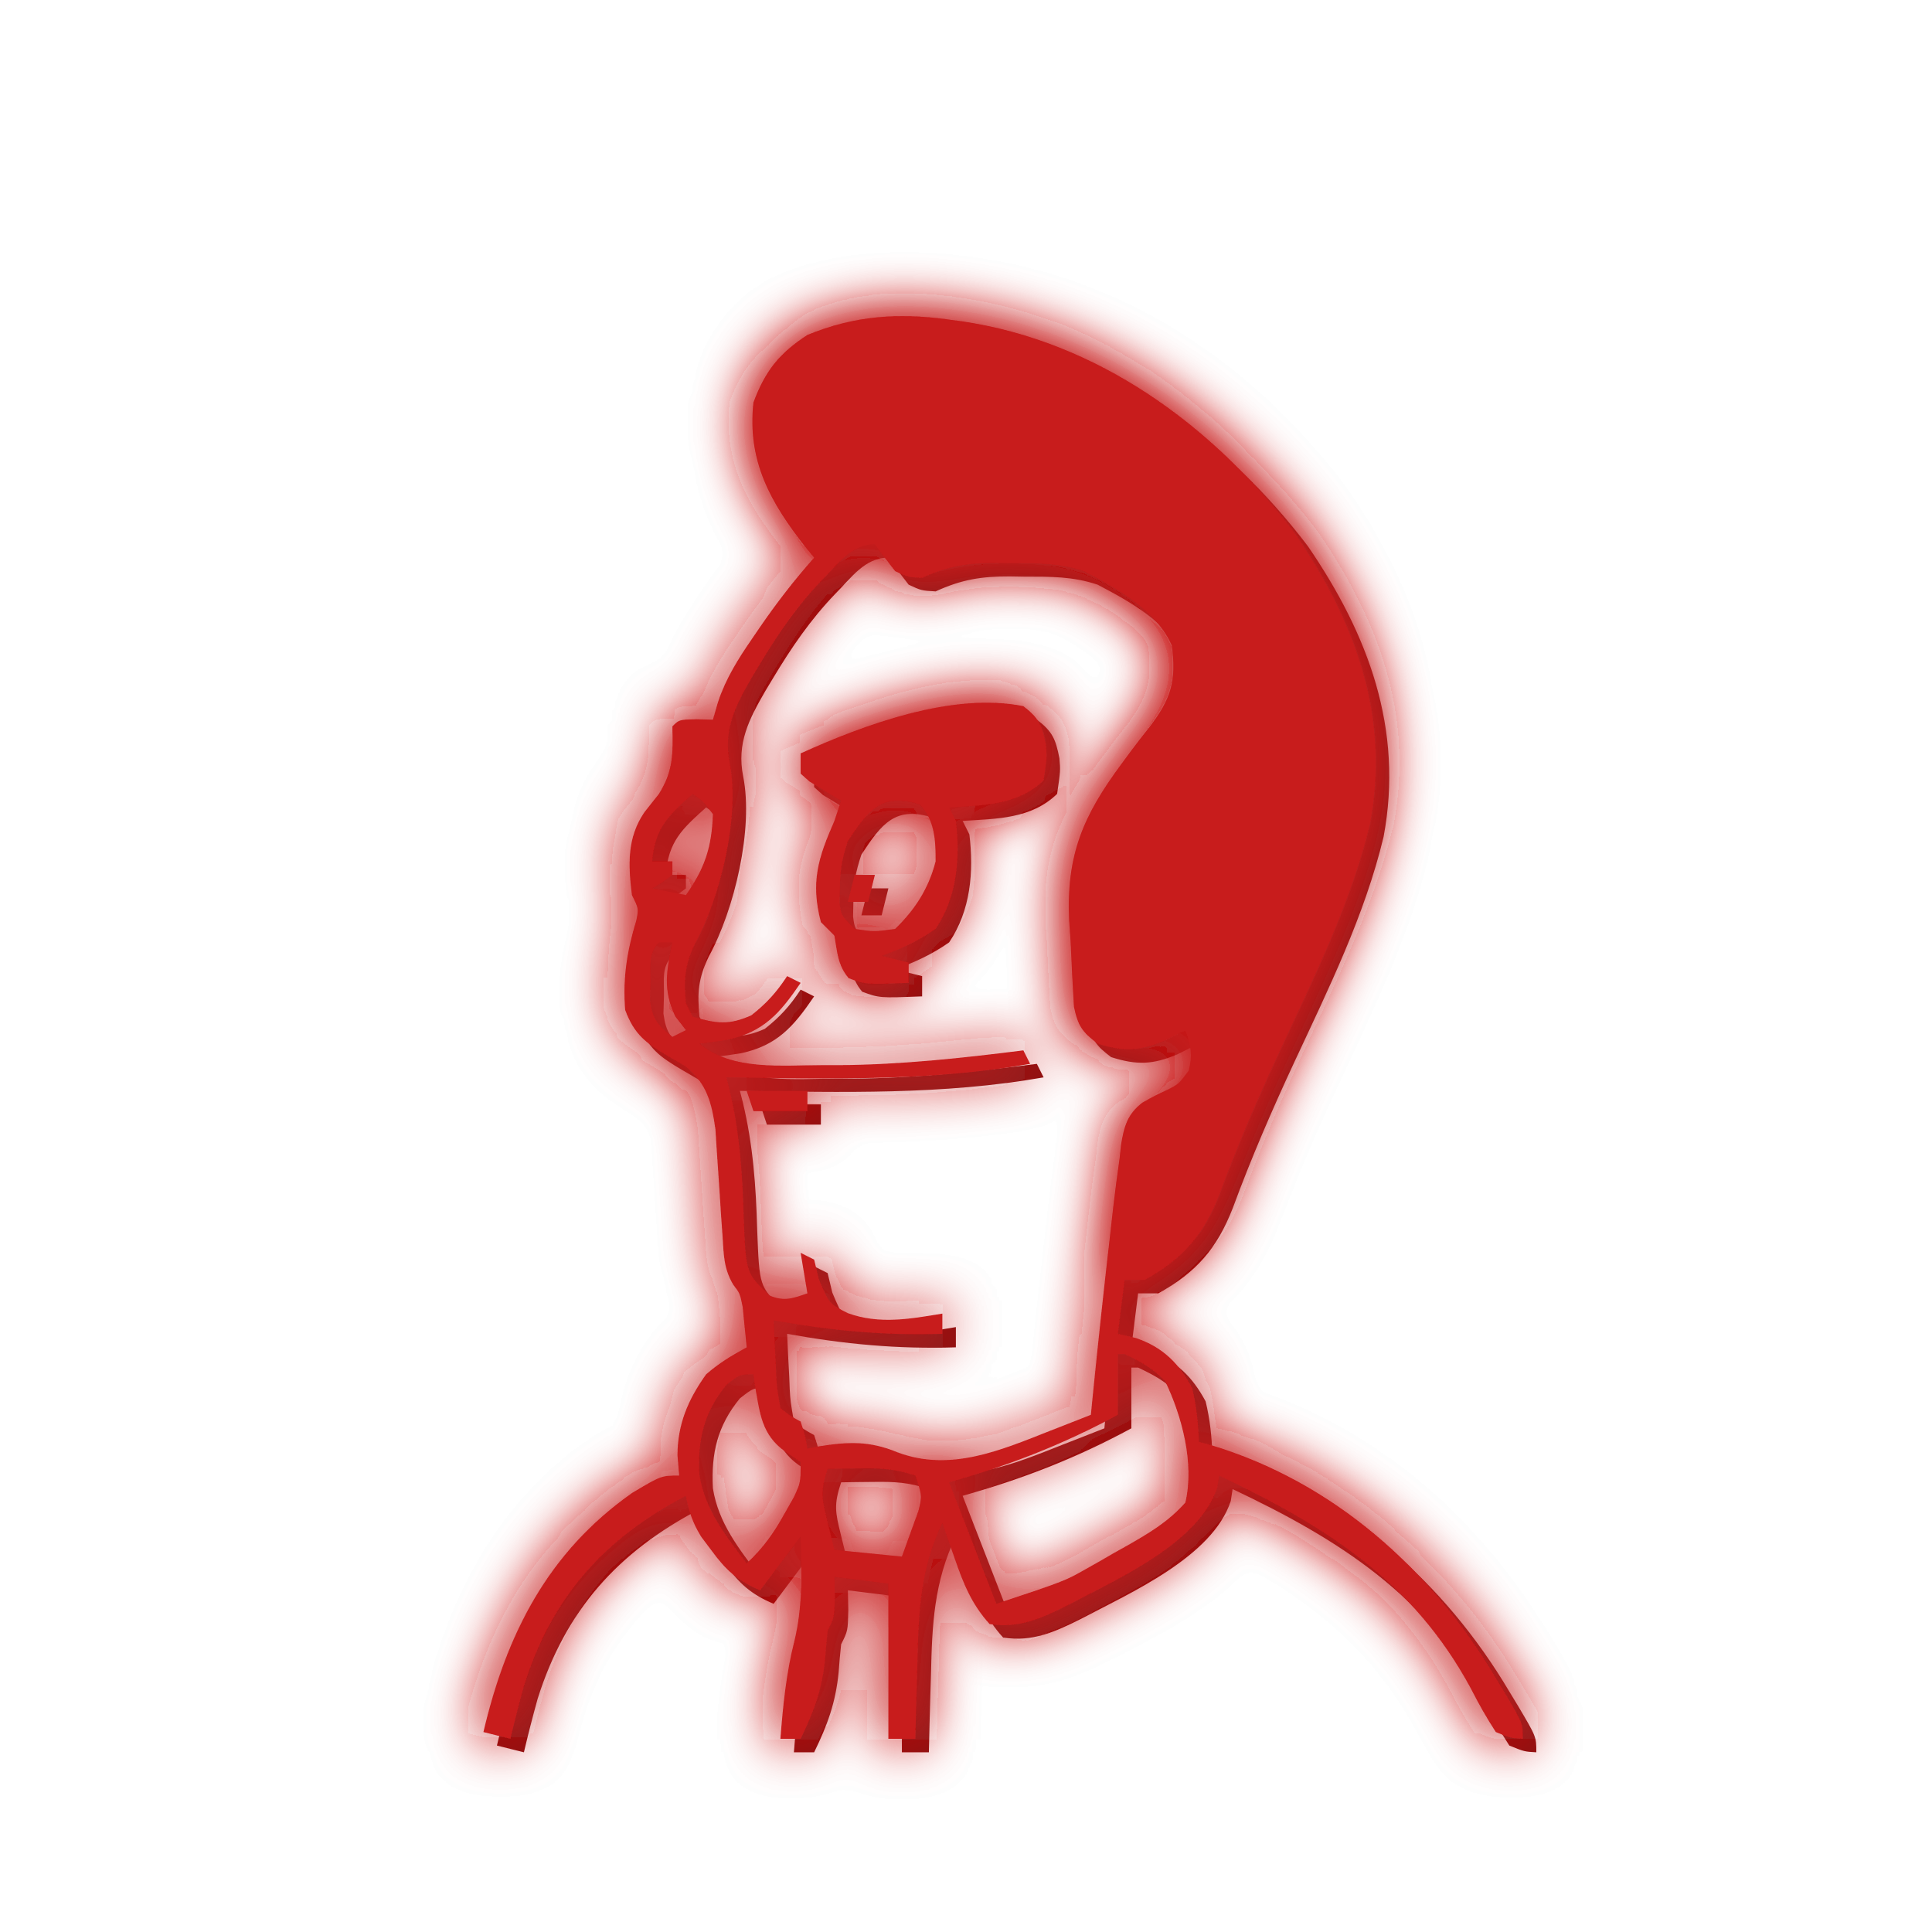
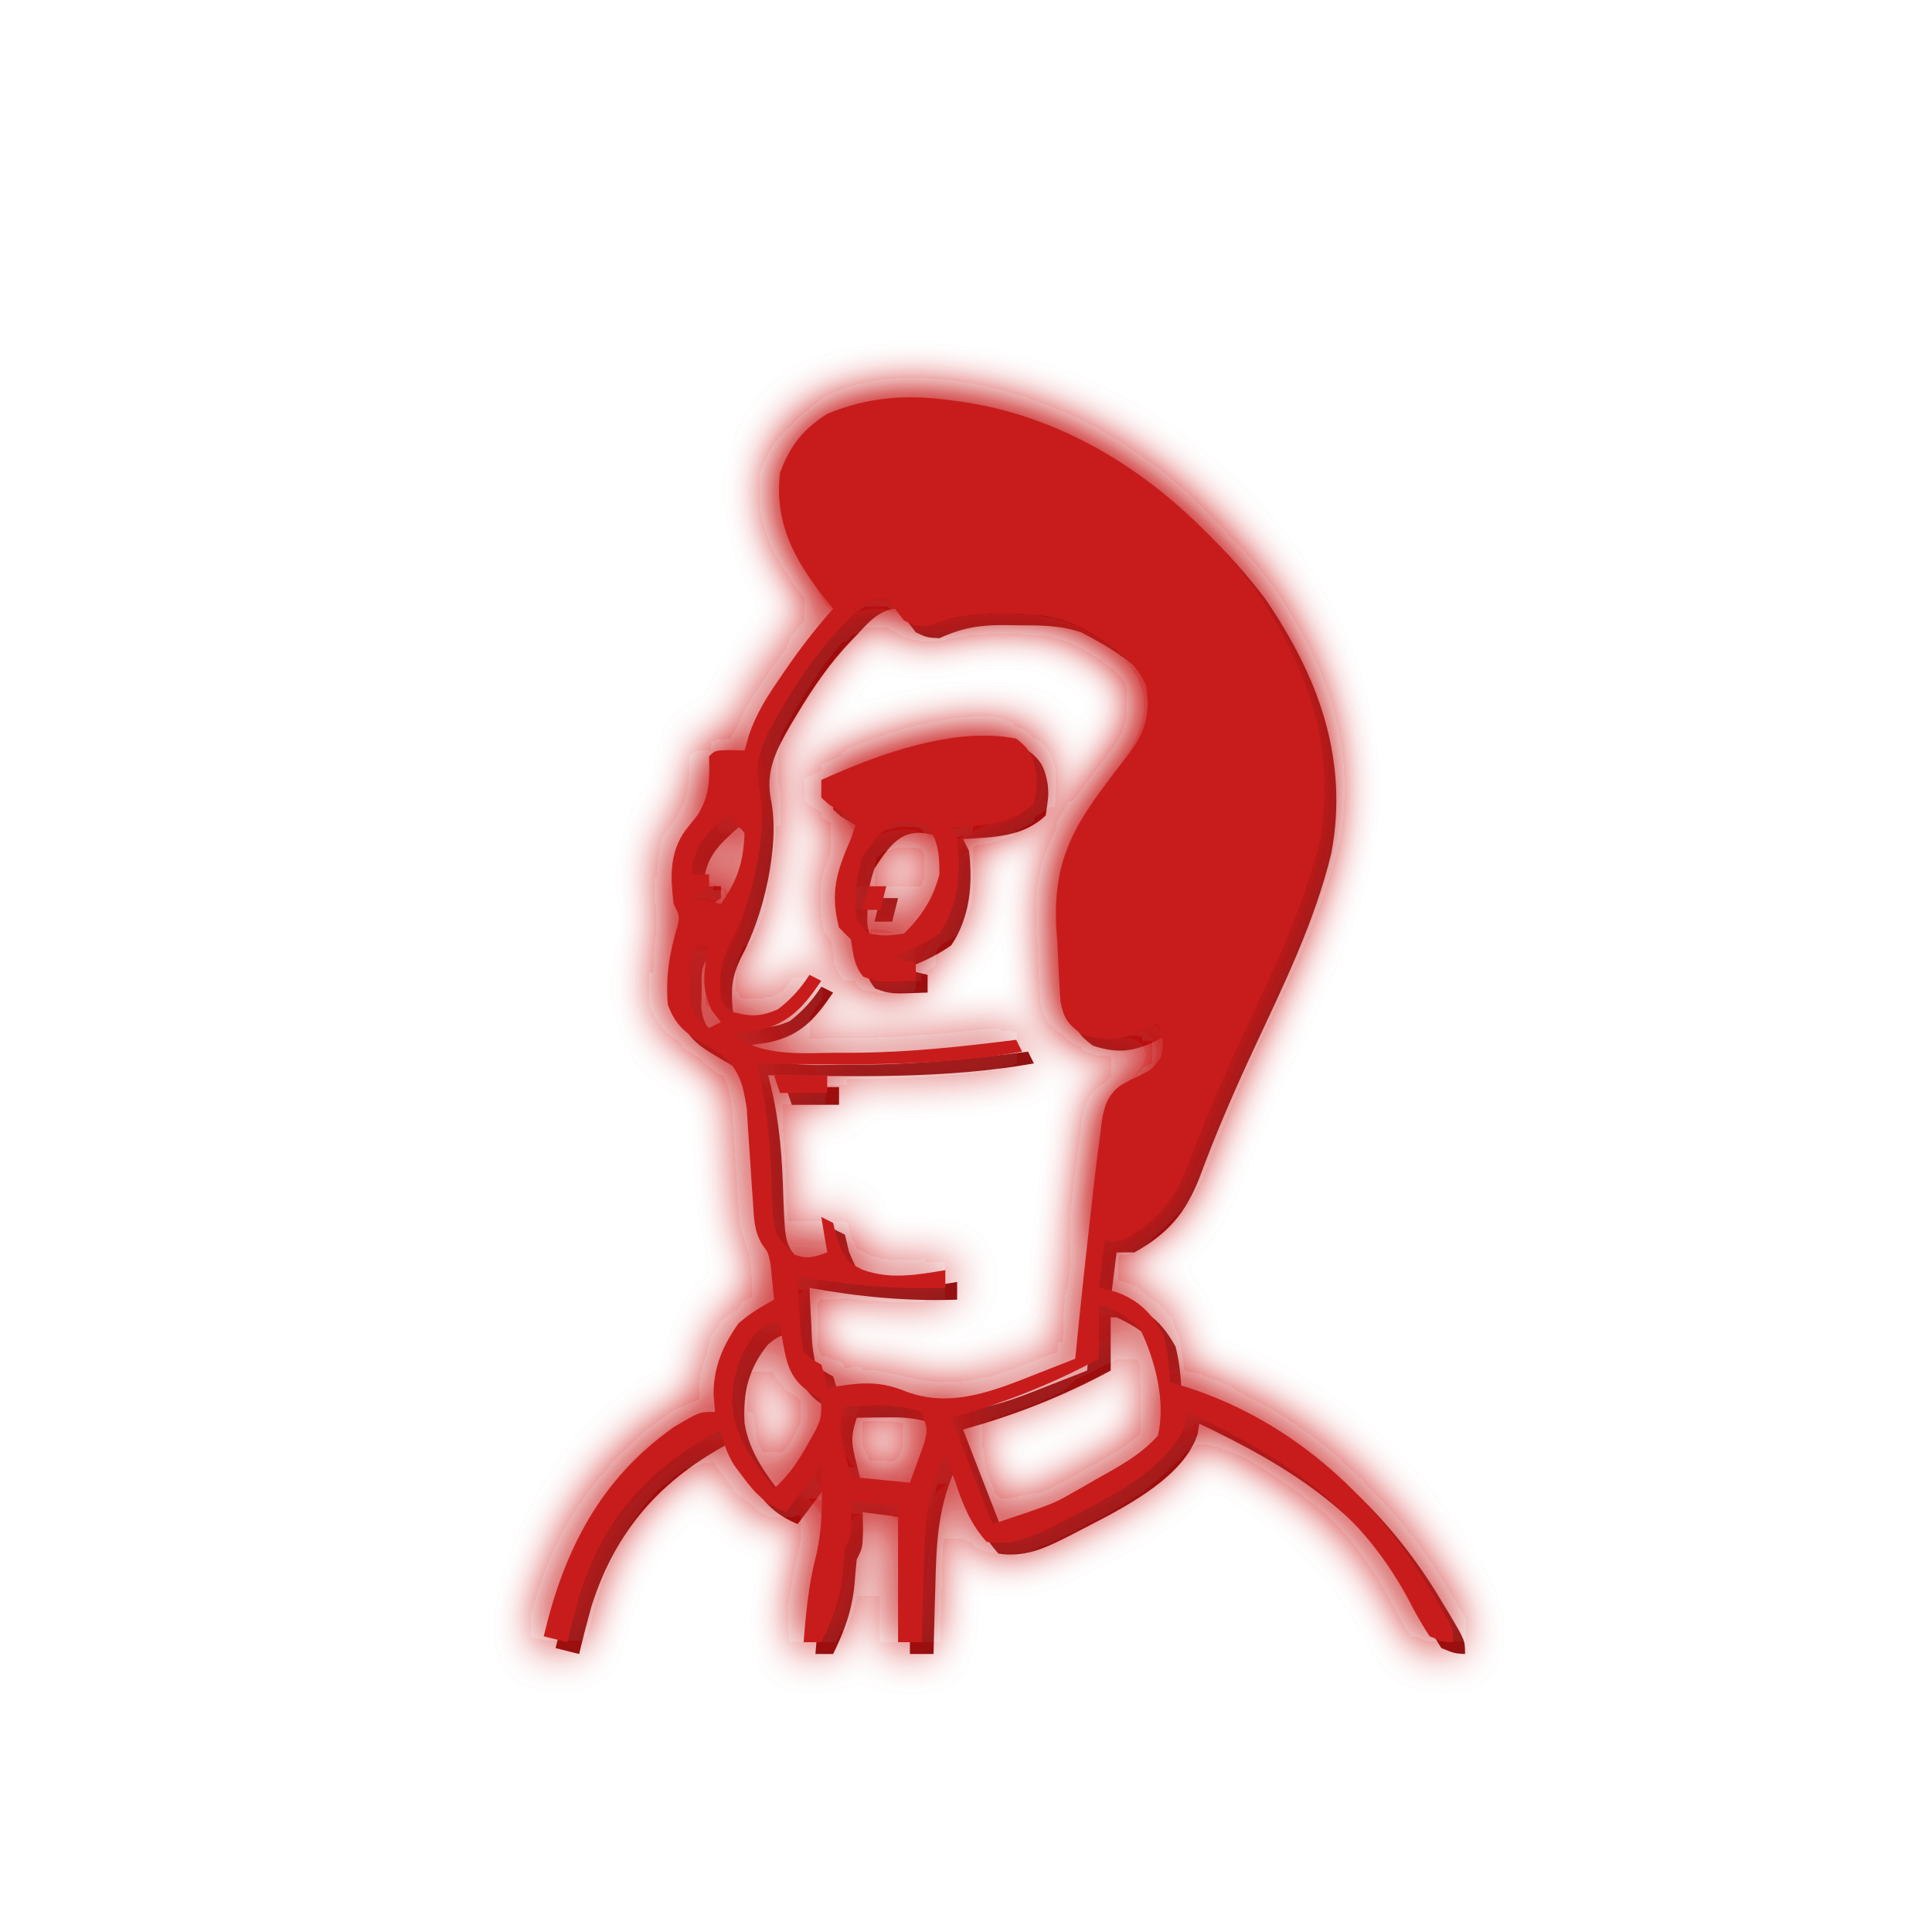
<svg xmlns="http://www.w3.org/2000/svg" version="1.1" width="229" height="229" viewBox="0 0 229 229">
  <defs>
    <filter id="glow">
      <feGaussianBlur stdDeviation="4" result="blur" />
      <feMerge>
        <feMergeNode in="blur" />
        <feMergeNode in="blur" />
        <feMergeNode in="SourceGraphic" />
      </feMerge>
    </filter>
  </defs>
-   <g transform="translate(22.9,22.9) scale(0.8)">
+   <g transform="translate(34.35,34.35) scale(0.7)">
    <g transform="translate(2,2)">
      <path d="M0 0 C0.702 0.094 1.403 0.188 2.126 0.285 C22.252 3.24 39.33 15.694 51.438 31.66 C60.338 44.685 65.617 58.689 62.617 74.688 C59.814 86.351 54.459 97.184 49.416 108.009 C46.096 115.142 43.006 122.272 40.287 129.657 C37.937 135.674 34.902 139.186 29.25 142.312 C28.26 142.312 27.27 142.312 26.25 142.312 C26.085 143.632 26.085 143.632 25.25 150.312 C26.137 150.519 27.024 150.725 27.938 150.938 C31.898 152.289 34.274 154.648 36.25 158.312 C36.903 160.984 37.173 163.567 37.25 166.312 C37.505 166.38 37.505 166.38 38.797 166.723 C57.115 172.147 71.669 185.163 81.25 201.312 C81.688 202.036 82.127 202.759 82.578 203.504 C85.25 208.01 85.25 208.01 85.25 210.312 C83.48 210.215 83.48 210.215 81.25 209.312 C79.861 207.174 78.706 205.138 77.562 202.875 C68.985 187.005 56.158 178.854 40.25 171.312 C40.161 171.895 40.072 172.478 39.98 173.078 C37.273 181.361 25.067 186.699 17.82 190.528 C13.949 192.463 10.621 194.003 6.25 193.312 C3.575 190.368 2.35 187.292 1.062 183.562 C0.718 182.578 0.374 181.593 0.02 180.578 C-0.234 179.83 -0.488 179.083 -0.75 178.312 C-3.993 185.037 -4.283 191.436 -4.438 198.812 C-4.472 199.921 -4.506 201.03 -4.541 202.172 C-4.623 204.885 -4.692 207.598 -4.75 210.312 C-6.07 210.312 -7.39 210.312 -8.75 210.312 C-8.75 202.722 -8.75 195.132 -8.75 187.312 C-11.39 186.982 -14.03 186.653 -16.75 186.312 C-16.729 187.261 -16.709 188.21 -16.688 189.188 C-16.75 192.312 -16.75 192.312 -17.75 194.312 C-17.903 195.706 -18.024 197.102 -18.125 198.5 C-18.566 202.964 -19.785 206.297 -21.75 210.312 C-22.74 210.312 -23.73 210.312 -24.75 210.312 C-24.361 205.409 -23.907 200.649 -22.688 195.875 C-21.435 190.7 -21.572 185.607 -21.75 180.312 C-22.21 180.926 -22.67 181.54 -23.145 182.172 C-23.912 183.195 -23.912 183.195 -27.75 188.312 C-31.084 186.909 -32.805 185.343 -34.938 182.438 C-35.192 182.098 -35.192 182.098 -36.48 180.383 C-37.74 178.329 -38.312 176.667 -38.75 174.312 C-50.845 180.633 -58.597 189.294 -62.719 202.391 C-63.447 205.022 -64.128 207.654 -64.75 210.312 C-66.07 209.982 -67.39 209.653 -68.75 209.312 C-65.355 194.867 -59.23 182.67 -46.691 173.867 C-42.395 171.312 -42.395 171.312 -39.75 171.312 C-39.833 170.322 -39.915 169.333 -40 168.312 C-39.981 163.686 -38.427 160.052 -35.75 156.312 C-33.819 154.631 -32.017 153.549 -29.75 152.312 C-29.865 151.041 -29.992 149.77 -30.125 148.5 C-30.16 148.146 -30.16 148.146 -30.336 146.355 C-30.75 144.312 -30.75 144.312 -31.741 143.02 C-33.136 140.66 -33.14 138.673 -33.312 135.945 C-33.387 134.895 -33.462 133.844 -33.539 132.762 C-33.574 132.213 -33.574 132.213 -33.75 129.438 C-33.888 127.273 -34.034 125.109 -34.188 122.945 C-34.248 121.985 -34.309 121.025 -34.371 120.036 C-34.922 116.073 -35.657 113.179 -38.844 110.652 C-39.638 110.19 -40.432 109.727 -41.25 109.25 C-44.587 107.294 -46.408 106.002 -47.75 102.312 C-48.12 97.497 -47.476 93.624 -46.09 89.012 C-45.75 87.312 -45.75 87.312 -46.75 85.312 C-47.296 80.84 -47.5 76.815 -44.875 73 C-44.524 72.557 -44.524 72.557 -42.75 70.312 C-40.606 66.883 -40.661 64.32 -40.75 60.312 C-39.75 59.312 -39.75 59.312 -37.188 59.25 C-36.383 59.271 -35.579 59.291 -34.75 59.312 C-34.624 58.879 -34.624 58.879 -33.988 56.688 C-32.829 53.218 -31.011 50.306 -28.938 47.312 C-28.584 46.791 -28.23 46.27 -27.865 45.733 C-25.355 42.077 -22.699 38.63 -19.75 35.312 C-20.148 34.828 -20.547 34.343 -20.957 33.844 C-26.222 27.182 -29.712 20.974 -28.75 12.312 C-27.006 7.632 -24.93 5.035 -20.75 2.312 C-13.817 -0.551 -7.315 -0.981 0 0 Z M-18.64 38.692 C-22.284 42.49 -25.109 46.62 -27.812 51.125 C-28.194 51.759 -28.576 52.392 -28.969 53.045 C-31.379 57.226 -33.258 60.795 -32.262 65.73 C-30.719 73.516 -33.553 85.457 -37.375 92.438 C-38.926 95.68 -39.073 97.762 -38.75 101.312 C-38.42 101.972 -38.09 102.632 -37.75 103.312 C-34.26 104.344 -32.428 104.612 -29.062 103.125 C-26.809 101.359 -25.313 99.698 -23.75 97.312 C-23.09 97.642 -22.43 97.972 -21.75 98.312 C-24.792 102.773 -27.2 105.593 -32.625 106.75 C-33.996 106.965 -35.37 107.162 -36.75 107.312 C-31.896 111.358 -24.534 110.505 -18.562 110.5 C-18.131 110.5 -18.131 110.5 -15.946 110.502 C-6.808 110.429 2.192 109.46 11.25 108.312 C11.58 108.972 11.91 109.632 12.25 110.312 C-2.675 112.945 -17.655 112.511 -32.75 112.312 C-32.611 112.854 -32.473 113.396 -32.33 113.954 C-30.789 120.346 -30.367 126.451 -30.184 133.002 C-29.859 141.299 -29.859 141.299 -26.375 144.625 C-24.189 145.55 -22.946 145.07 -20.75 144.312 C-21.08 142.333 -21.41 140.352 -21.75 138.312 C-21.09 138.643 -20.43 138.972 -19.75 139.312 C-19.523 140.261 -19.296 141.21 -19.062 142.188 C-17.523 145.854 -17.523 145.854 -14.75 147.25 C-10.104 148.939 -5.521 148.109 -0.75 147.312 C-0.75 148.303 -0.75 149.292 -0.75 150.312 C-9.378 150.592 -17.274 149.844 -25.75 148.312 C-25.663 150.44 -25.556 152.562 -25.438 154.688 C-25.415 155.291 -25.392 155.894 -25.369 156.516 C-25.262 158.273 -25.262 158.273 -24.75 161.312 C-23.27 162.477 -23.27 162.477 -21.75 163.312 C-21.062 165.438 -21.062 165.438 -20.75 167.312 C-20.477 167.259 -20.477 167.259 -19.098 166.988 C-14.659 166.283 -11.569 166.146 -7.375 167.875 C0.378 170.786 7.781 167.614 15.109 164.719 C15.703 164.487 16.298 164.255 16.91 164.017 C18.358 163.451 19.804 162.882 21.25 162.312 C21.325 161.553 21.4 160.794 21.478 160.012 C22.279 152.01 23.135 144.015 24.054 136.025 C24.231 134.478 24.403 132.93 24.574 131.382 C24.847 129.019 25.162 126.667 25.5 124.312 C25.573 123.645 25.645 122.977 25.72 122.289 C26.149 119.602 26.673 117.757 28.867 116.066 C30.766 115 30.766 115 32.634 114.137 C34.25 113.312 34.25 113.312 35.75 111.312 C36.339 108.956 36.06 107.579 35.25 105.312 C34.219 105.828 33.188 106.344 32.125 106.875 C28.487 108.429 26.098 108.537 22.25 107.312 C19.971 105.607 19.324 104.668 18.738 101.852 C18.546 98.672 18.378 95.495 18.25 92.312 C18.174 91.214 18.098 90.116 18.02 88.984 C17.595 79.309 20.124 73.491 25.809 65.828 C26.261 65.216 26.713 64.603 27.178 63.972 C28.082 62.766 29.004 61.573 29.947 60.397 C33.159 56.194 33.927 53.605 33.25 48.312 C30.908 43.065 25.143 39.882 20.25 37.312 C16.523 36.07 13.273 36.129 9.375 36.125 C8.667 36.113 7.96 36.101 7.23 36.088 C3.071 36.076 0.088 36.542 -3.75 38.312 C-5.875 38.188 -5.875 38.188 -7.75 37.312 C-8.781 36.003 -9.785 34.672 -10.75 33.312 C-14.279 33.312 -16.242 36.313 -18.64 38.692 Z M-37.75 70.312 C-41.326 73.522 -43.322 75.321 -43.75 80.312 C-42.76 80.312 -41.77 80.312 -40.75 80.312 C-40.75 80.972 -40.75 81.632 -40.75 82.312 C-42.25 83.438 -42.25 83.438 -43.75 84.312 C-42.925 84.478 -42.925 84.478 -38.75 85.312 C-35.911 81.24 -34.931 78.205 -34.75 73.312 C-36.188 71.375 -36.188 71.375 -37.75 70.312 Z M-42.75 92.312 C-44.408 93.97 -43.96 95.916 -44 98.188 C-44.026 99.072 -44.052 99.956 -44.078 100.867 C-43.695 103.722 -42.965 104.552 -40.75 106.312 C-40.09 105.983 -39.43 105.653 -38.75 105.312 C-39.266 104.653 -39.781 103.993 -40.312 103.312 C-42.223 99.326 -41.619 96.533 -40.75 92.312 C-41.41 92.312 -42.07 92.312 -42.75 92.312 Z M25.25 153.312 C25.25 156.282 25.25 159.252 25.25 162.312 C17.046 166.747 9.223 169.777 0.25 172.312 C2.56 178.252 4.87 184.192 7.25 190.312 C17.386 186.934 17.386 186.934 20.523 185.156 C21.203 184.773 21.882 184.391 22.582 183.996 C22.919 183.801 22.919 183.801 24.625 182.812 C24.974 182.617 24.974 182.617 26.738 181.629 C29.974 179.784 32.752 178.123 35.25 175.312 C36.614 169.522 34.763 162.541 32.25 157.312 C30.316 155.348 28.782 154.523 26.25 153.312 C25.92 153.312 25.59 153.312 25.25 153.312 Z M-32.75 157.875 C-36.06 161.909 -37.029 165.996 -36.75 171.188 C-35.952 176.341 -32.833 180.24 -29.75 184.312 C-27.277 182.05 -25.686 179.738 -24.062 176.812 C-23.626 176.039 -23.189 175.266 -22.738 174.469 C-21.75 172.312 -21.75 172.312 -21.75 169.312 C-22.534 168.776 -23.317 168.24 -24.125 167.688 C-27.516 165.247 -27.796 162.079 -28.488 158.141 C-28.575 157.537 -28.661 156.934 -28.75 156.312 C-30.75 156.312 -30.75 156.312 -32.75 157.875 Z M-17.75 170.312 C-18.849 173.609 -18.621 174.717 -17.812 178 C-17.462 179.423 -17.111 180.846 -16.75 182.312 C-13.45 182.643 -10.15 182.972 -6.75 183.312 C-6.234 181.889 -5.719 180.466 -5.188 179 C-4.897 178.199 -4.607 177.399 -4.309 176.574 C-3.75 174.312 -3.75 174.312 -4.75 171.312 C-7.765 170.308 -9.792 170.209 -12.938 170.25 C-13.839 170.259 -14.74 170.268 -15.668 170.277 C-16.012 170.283 -16.012 170.283 -17.75 170.312 Z " fill="#8b1414" transform="translate(111.75,18.6875)" />
      <path d="M0 0 C2.328 1.764 2.783 2.901 3.34 5.719 C3.5 7.562 3.5 7.562 3 11 C-0.833 14.709 -5.914 14.679 -11 15 C-10.67 15.66 -10.34 16.32 -10 17 C-9.326 22.525 -9.815 28.311 -13 33 C-15.524 34.772 -18.106 35.955 -21 37 C-19.68 37.33 -18.36 37.66 -17 38 C-17 38.99 -17 39.98 -17 41 C-23.347 41.24 -23.347 41.24 -25.875 40.312 C-27.507 38.409 -27.574 36.434 -28 34 C-28.66 33.34 -29.32 32.68 -30 32 C-31.543 26.067 -30.416 22.502 -28 17 C-27.67 16.01 -27.34 15.02 -27 14 C-27.433 13.746 -27.866 13.492 -28.312 13.23 C-28.869 12.886 -29.426 12.542 -30 12.188 C-30.557 11.851 -31.114 11.515 -31.688 11.168 C-32.121 10.783 -32.554 10.397 -33 10 C-33 9.01 -33 8.02 -33 7 C-23.592 2.73 -10.486 -2.107 0 0 Z M-26 20 C-26.887 22.66 -27.162 24.324 -27.188 27.062 C-27.202 27.755 -27.216 28.447 -27.23 29.16 C-27 31 -27 31 -25 33 C-22.125 33.438 -22.125 33.438 -19 33 C-16.003 30.086 -14.059 27.045 -13 23 C-13 19.874 -13.118 16.966 -15.312 14.562 C-20.929 12.69 -22.994 15.407 -26 20 Z " fill="#8b1414" transform="translate(123,76)" />
      <path d="M0 0 C0.99 0 1.98 0 3 0 C2.67 1.32 2.34 2.64 2 4 C1.01 4 0.02 4 -1 4 C-0.67 2.68 -0.34 1.36 0 0 Z " fill="#8b1414" transform="translate(98,101)" />
      <path d="M0 0 C2.97 0 5.94 0 9 0 C9 0.99 9 1.98 9 3 C6.36 3 3.72 3 1 3 C0.67 2.01 0.34 1.02 0 0 Z " fill="#8b1414" transform="translate(82,133)" />
    </g>
    <g filter="url(#glow)">
      <path d="M0 0 C0.702 0.094 1.403 0.188 2.126 0.285 C22.252 3.24 39.33 15.694 51.438 31.66 C60.338 44.685 65.617 58.689 62.617 74.688 C59.814 86.351 54.459 97.184 49.416 108.009 C46.096 115.142 43.006 122.272 40.287 129.657 C37.937 135.674 34.902 139.186 29.25 142.312 C28.26 142.312 27.27 142.312 26.25 142.312 C26.085 143.632 26.085 143.632 25.25 150.312 C26.137 150.519 27.024 150.725 27.938 150.938 C31.898 152.289 34.274 154.648 36.25 158.312 C36.903 160.984 37.173 163.567 37.25 166.312 C37.505 166.38 37.505 166.38 38.797 166.723 C57.115 172.147 71.669 185.163 81.25 201.312 C81.688 202.036 82.127 202.759 82.578 203.504 C85.25 208.01 85.25 208.01 85.25 210.312 C83.48 210.215 83.48 210.215 81.25 209.312 C79.861 207.174 78.706 205.138 77.562 202.875 C68.985 187.005 56.158 178.854 40.25 171.312 C40.161 171.895 40.072 172.478 39.98 173.078 C37.273 181.361 25.067 186.699 17.82 190.528 C13.949 192.463 10.621 194.003 6.25 193.312 C3.575 190.368 2.35 187.292 1.062 183.562 C0.718 182.578 0.374 181.593 0.02 180.578 C-0.234 179.83 -0.488 179.083 -0.75 178.312 C-3.993 185.037 -4.283 191.436 -4.438 198.812 C-4.472 199.921 -4.506 201.03 -4.541 202.172 C-4.623 204.885 -4.692 207.598 -4.75 210.312 C-6.07 210.312 -7.39 210.312 -8.75 210.312 C-8.75 202.722 -8.75 195.132 -8.75 187.312 C-11.39 186.982 -14.03 186.653 -16.75 186.312 C-16.729 187.261 -16.709 188.21 -16.688 189.188 C-16.75 192.312 -16.75 192.312 -17.75 194.312 C-17.903 195.706 -18.024 197.102 -18.125 198.5 C-18.566 202.964 -19.785 206.297 -21.75 210.312 C-22.74 210.312 -23.73 210.312 -24.75 210.312 C-24.361 205.409 -23.907 200.649 -22.688 195.875 C-21.435 190.7 -21.572 185.607 -21.75 180.312 C-22.21 180.926 -22.67 181.54 -23.145 182.172 C-23.912 183.195 -23.912 183.195 -27.75 188.312 C-31.084 186.909 -32.805 185.343 -34.938 182.438 C-35.192 182.098 -35.192 182.098 -36.48 180.383 C-37.74 178.329 -38.312 176.667 -38.75 174.312 C-50.845 180.633 -58.597 189.294 -62.719 202.391 C-63.447 205.022 -64.128 207.654 -64.75 210.312 C-66.07 209.982 -67.39 209.653 -68.75 209.312 C-65.355 194.867 -59.23 182.67 -46.691 173.867 C-42.395 171.312 -42.395 171.312 -39.75 171.312 C-39.833 170.322 -39.915 169.333 -40 168.312 C-39.981 163.686 -38.427 160.052 -35.75 156.312 C-33.819 154.631 -32.017 153.549 -29.75 152.312 C-29.865 151.041 -29.992 149.77 -30.125 148.5 C-30.16 148.146 -30.16 148.146 -30.336 146.355 C-30.75 144.312 -30.75 144.312 -31.741 143.02 C-33.136 140.66 -33.14 138.673 -33.312 135.945 C-33.387 134.895 -33.462 133.844 -33.539 132.762 C-33.574 132.213 -33.574 132.213 -33.75 129.438 C-33.888 127.273 -34.034 125.109 -34.188 122.945 C-34.248 121.985 -34.309 121.025 -34.371 120.036 C-34.922 116.073 -35.657 113.179 -38.844 110.652 C-39.638 110.19 -40.432 109.727 -41.25 109.25 C-44.587 107.294 -46.408 106.002 -47.75 102.312 C-48.12 97.497 -47.476 93.624 -46.09 89.012 C-45.75 87.312 -45.75 87.312 -46.75 85.312 C-47.296 80.84 -47.5 76.815 -44.875 73 C-44.524 72.557 -44.524 72.557 -42.75 70.312 C-40.606 66.883 -40.661 64.32 -40.75 60.312 C-39.75 59.312 -39.75 59.312 -37.188 59.25 C-36.383 59.271 -35.579 59.291 -34.75 59.312 C-34.624 58.879 -34.624 58.879 -33.988 56.688 C-32.829 53.218 -31.011 50.306 -28.938 47.312 C-28.584 46.791 -28.23 46.27 -27.865 45.733 C-25.355 42.077 -22.699 38.63 -19.75 35.312 C-20.148 34.828 -20.547 34.343 -20.957 33.844 C-26.222 27.182 -29.712 20.974 -28.75 12.312 C-27.006 7.632 -24.93 5.035 -20.75 2.312 C-13.817 -0.551 -7.315 -0.981 0 0 Z M-18.64 38.692 C-22.284 42.49 -25.109 46.62 -27.812 51.125 C-28.194 51.759 -28.576 52.392 -28.969 53.045 C-31.379 57.226 -33.258 60.795 -32.262 65.73 C-30.719 73.516 -33.553 85.457 -37.375 92.438 C-38.926 95.68 -39.073 97.762 -38.75 101.312 C-38.42 101.972 -38.09 102.632 -37.75 103.312 C-34.26 104.344 -32.428 104.612 -29.062 103.125 C-26.809 101.359 -25.313 99.698 -23.75 97.312 C-23.09 97.642 -22.43 97.972 -21.75 98.312 C-24.792 102.773 -27.2 105.593 -32.625 106.75 C-33.996 106.965 -35.37 107.162 -36.75 107.312 C-31.896 111.358 -24.534 110.505 -18.562 110.5 C-18.131 110.5 -18.131 110.5 -15.946 110.502 C-6.808 110.429 2.192 109.46 11.25 108.312 C11.58 108.972 11.91 109.632 12.25 110.312 C-2.675 112.945 -17.655 112.511 -32.75 112.312 C-32.611 112.854 -32.473 113.396 -32.33 113.954 C-30.789 120.346 -30.367 126.451 -30.184 133.002 C-29.859 141.299 -29.859 141.299 -26.375 144.625 C-24.189 145.55 -22.946 145.07 -20.75 144.312 C-21.08 142.333 -21.41 140.352 -21.75 138.312 C-21.09 138.643 -20.43 138.972 -19.75 139.312 C-19.523 140.261 -19.296 141.21 -19.062 142.188 C-17.523 145.854 -17.523 145.854 -14.75 147.25 C-10.104 148.939 -5.521 148.109 -0.75 147.312 C-0.75 148.303 -0.75 149.292 -0.75 150.312 C-9.378 150.592 -17.274 149.844 -25.75 148.312 C-25.663 150.44 -25.556 152.562 -25.438 154.688 C-25.415 155.291 -25.392 155.894 -25.369 156.516 C-25.262 158.273 -25.262 158.273 -24.75 161.312 C-23.27 162.477 -23.27 162.477 -21.75 163.312 C-21.062 165.438 -21.062 165.438 -20.75 167.312 C-20.477 167.259 -20.477 167.259 -19.098 166.988 C-14.659 166.283 -11.569 166.146 -7.375 167.875 C0.378 170.786 7.781 167.614 15.109 164.719 C15.703 164.487 16.298 164.255 16.91 164.017 C18.358 163.451 19.804 162.882 21.25 162.312 C21.325 161.553 21.4 160.794 21.478 160.012 C22.279 152.01 23.135 144.015 24.054 136.025 C24.231 134.478 24.403 132.93 24.574 131.382 C24.847 129.019 25.162 126.667 25.5 124.312 C25.573 123.645 25.645 122.977 25.72 122.289 C26.149 119.602 26.673 117.757 28.867 116.066 C30.766 115 30.766 115 32.634 114.137 C34.25 113.312 34.25 113.312 35.75 111.312 C36.339 108.956 36.06 107.579 35.25 105.312 C34.219 105.828 33.188 106.344 32.125 106.875 C28.487 108.429 26.098 108.537 22.25 107.312 C19.971 105.607 19.324 104.668 18.738 101.852 C18.546 98.672 18.378 95.495 18.25 92.312 C18.174 91.214 18.098 90.116 18.02 88.984 C17.595 79.309 20.124 73.491 25.809 65.828 C26.261 65.216 26.713 64.603 27.178 63.972 C28.082 62.766 29.004 61.573 29.947 60.397 C33.159 56.194 33.927 53.605 33.25 48.312 C30.908 43.065 25.143 39.882 20.25 37.312 C16.523 36.07 13.273 36.129 9.375 36.125 C8.667 36.113 7.96 36.101 7.23 36.088 C3.071 36.076 0.088 36.542 -3.75 38.312 C-5.875 38.188 -5.875 38.188 -7.75 37.312 C-8.781 36.003 -9.785 34.672 -10.75 33.312 C-14.279 33.312 -16.242 36.313 -18.64 38.692 Z M-37.75 70.312 C-41.326 73.522 -43.322 75.321 -43.75 80.312 C-42.76 80.312 -41.77 80.312 -40.75 80.312 C-40.75 80.972 -40.75 81.632 -40.75 82.312 C-42.25 83.438 -42.25 83.438 -43.75 84.312 C-42.925 84.478 -42.925 84.478 -38.75 85.312 C-35.911 81.24 -34.931 78.205 -34.75 73.312 C-36.188 71.375 -36.188 71.375 -37.75 70.312 Z M-42.75 92.312 C-44.408 93.97 -43.96 95.916 -44 98.188 C-44.026 99.072 -44.052 99.956 -44.078 100.867 C-43.695 103.722 -42.965 104.552 -40.75 106.312 C-40.09 105.983 -39.43 105.653 -38.75 105.312 C-39.266 104.653 -39.781 103.993 -40.312 103.312 C-42.223 99.326 -41.619 96.533 -40.75 92.312 C-41.41 92.312 -42.07 92.312 -42.75 92.312 Z M25.25 153.312 C25.25 156.282 25.25 159.252 25.25 162.312 C17.046 166.747 9.223 169.777 0.25 172.312 C2.56 178.252 4.87 184.192 7.25 190.312 C17.386 186.934 17.386 186.934 20.523 185.156 C21.203 184.773 21.882 184.391 22.582 183.996 C22.919 183.801 22.919 183.801 24.625 182.812 C24.974 182.617 24.974 182.617 26.738 181.629 C29.974 179.784 32.752 178.123 35.25 175.312 C36.614 169.522 34.763 162.541 32.25 157.312 C30.316 155.348 28.782 154.523 26.25 153.312 C25.92 153.312 25.59 153.312 25.25 153.312 Z M-32.75 157.875 C-36.06 161.909 -37.029 165.996 -36.75 171.188 C-35.952 176.341 -32.833 180.24 -29.75 184.312 C-27.277 182.05 -25.686 179.738 -24.062 176.812 C-23.626 176.039 -23.189 175.266 -22.738 174.469 C-21.75 172.312 -21.75 172.312 -21.75 169.312 C-22.534 168.776 -23.317 168.24 -24.125 167.688 C-27.516 165.247 -27.796 162.079 -28.488 158.141 C-28.575 157.537 -28.661 156.934 -28.75 156.312 C-30.75 156.312 -30.75 156.312 -32.75 157.875 Z M-17.75 170.312 C-18.849 173.609 -18.621 174.717 -17.812 178 C-17.462 179.423 -17.111 180.846 -16.75 182.312 C-13.45 182.643 -10.15 182.972 -6.75 183.312 C-6.234 181.889 -5.719 180.466 -5.188 179 C-4.897 178.199 -4.607 177.399 -4.309 176.574 C-3.75 174.312 -3.75 174.312 -4.75 171.312 C-7.765 170.308 -9.792 170.209 -12.938 170.25 C-13.839 170.259 -14.74 170.268 -15.668 170.277 C-16.012 170.283 -16.012 170.283 -17.75 170.312 Z " fill="#c81e1e" transform="translate(111.75,18.6875)" />
      <path d="M0 0 C2.328 1.764 2.783 2.901 3.34 5.719 C3.5 7.562 3.5 7.562 3 11 C-0.833 14.709 -5.914 14.679 -11 15 C-10.67 15.66 -10.34 16.32 -10 17 C-9.326 22.525 -9.815 28.311 -13 33 C-15.524 34.772 -18.106 35.955 -21 37 C-19.68 37.33 -18.36 37.66 -17 38 C-17 38.99 -17 39.98 -17 41 C-23.347 41.24 -23.347 41.24 -25.875 40.312 C-27.507 38.409 -27.574 36.434 -28 34 C-28.66 33.34 -29.32 32.68 -30 32 C-31.543 26.067 -30.416 22.502 -28 17 C-27.67 16.01 -27.34 15.02 -27 14 C-27.433 13.746 -27.866 13.492 -28.312 13.23 C-28.869 12.886 -29.426 12.542 -30 12.188 C-30.557 11.851 -31.114 11.515 -31.688 11.168 C-32.121 10.783 -32.554 10.397 -33 10 C-33 9.01 -33 8.02 -33 7 C-23.592 2.73 -10.486 -2.107 0 0 Z M-26 20 C-26.887 22.66 -27.162 24.324 -27.188 27.062 C-27.202 27.755 -27.216 28.447 -27.23 29.16 C-27 31 -27 31 -25 33 C-22.125 33.438 -22.125 33.438 -19 33 C-16.003 30.086 -14.059 27.045 -13 23 C-13 19.874 -13.118 16.966 -15.312 14.562 C-20.929 12.69 -22.994 15.407 -26 20 Z " fill="#c81e1e" transform="translate(123,76)" />
      <path d="M0 0 C0.99 0 1.98 0 3 0 C2.67 1.32 2.34 2.64 2 4 C1.01 4 0.02 4 -1 4 C-0.67 2.68 -0.34 1.36 0 0 Z " fill="#c81e1e" transform="translate(98,101)" />
      <path d="M0 0 C2.97 0 5.94 0 9 0 C9 0.99 9 1.98 9 3 C6.36 3 3.72 3 1 3 C0.67 2.01 0.34 1.02 0 0 Z " fill="#c81e1e" transform="translate(82,133)" />
    </g>
  </g>
</svg>
